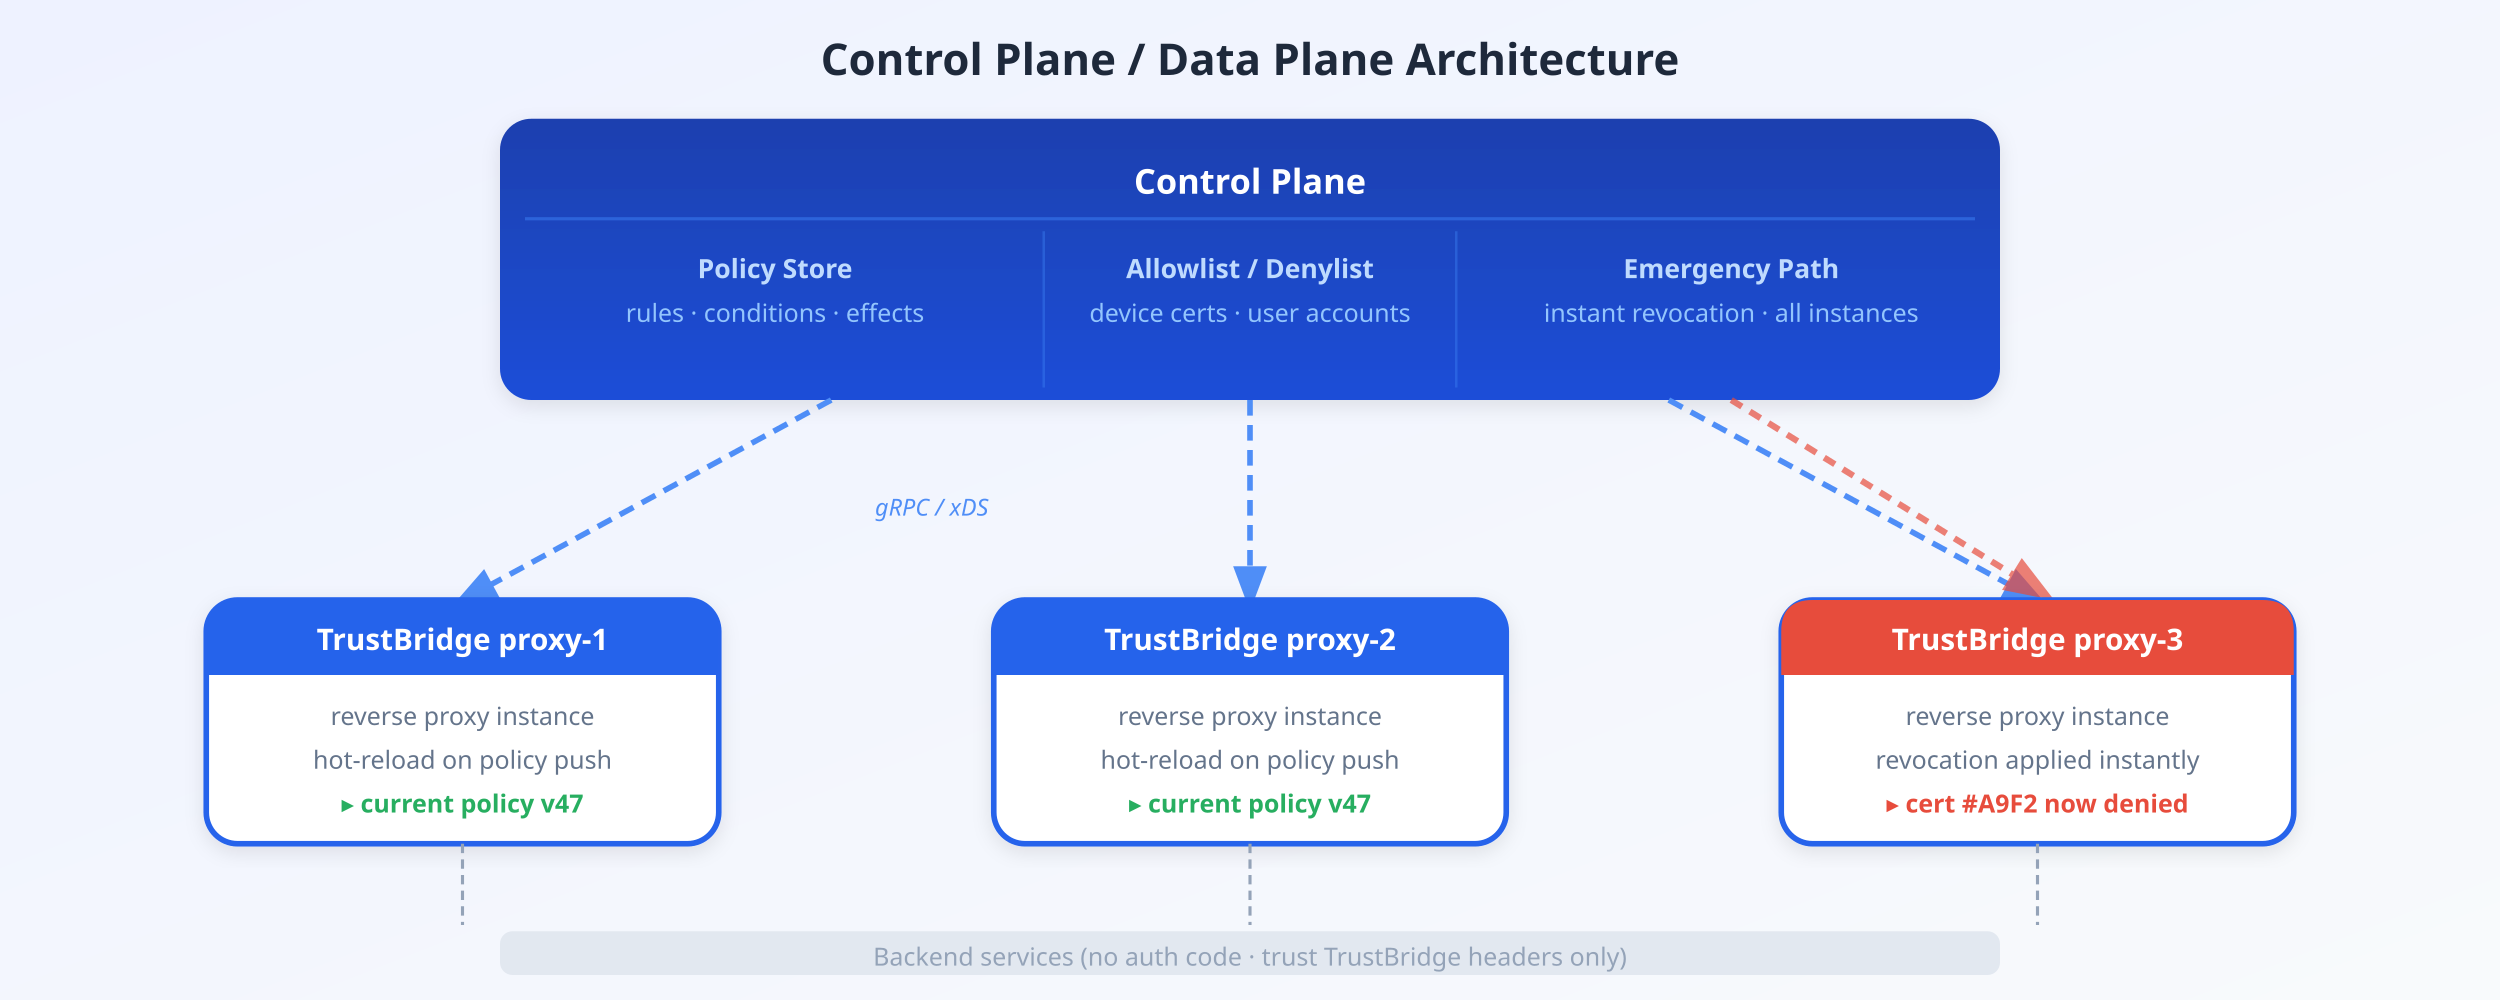
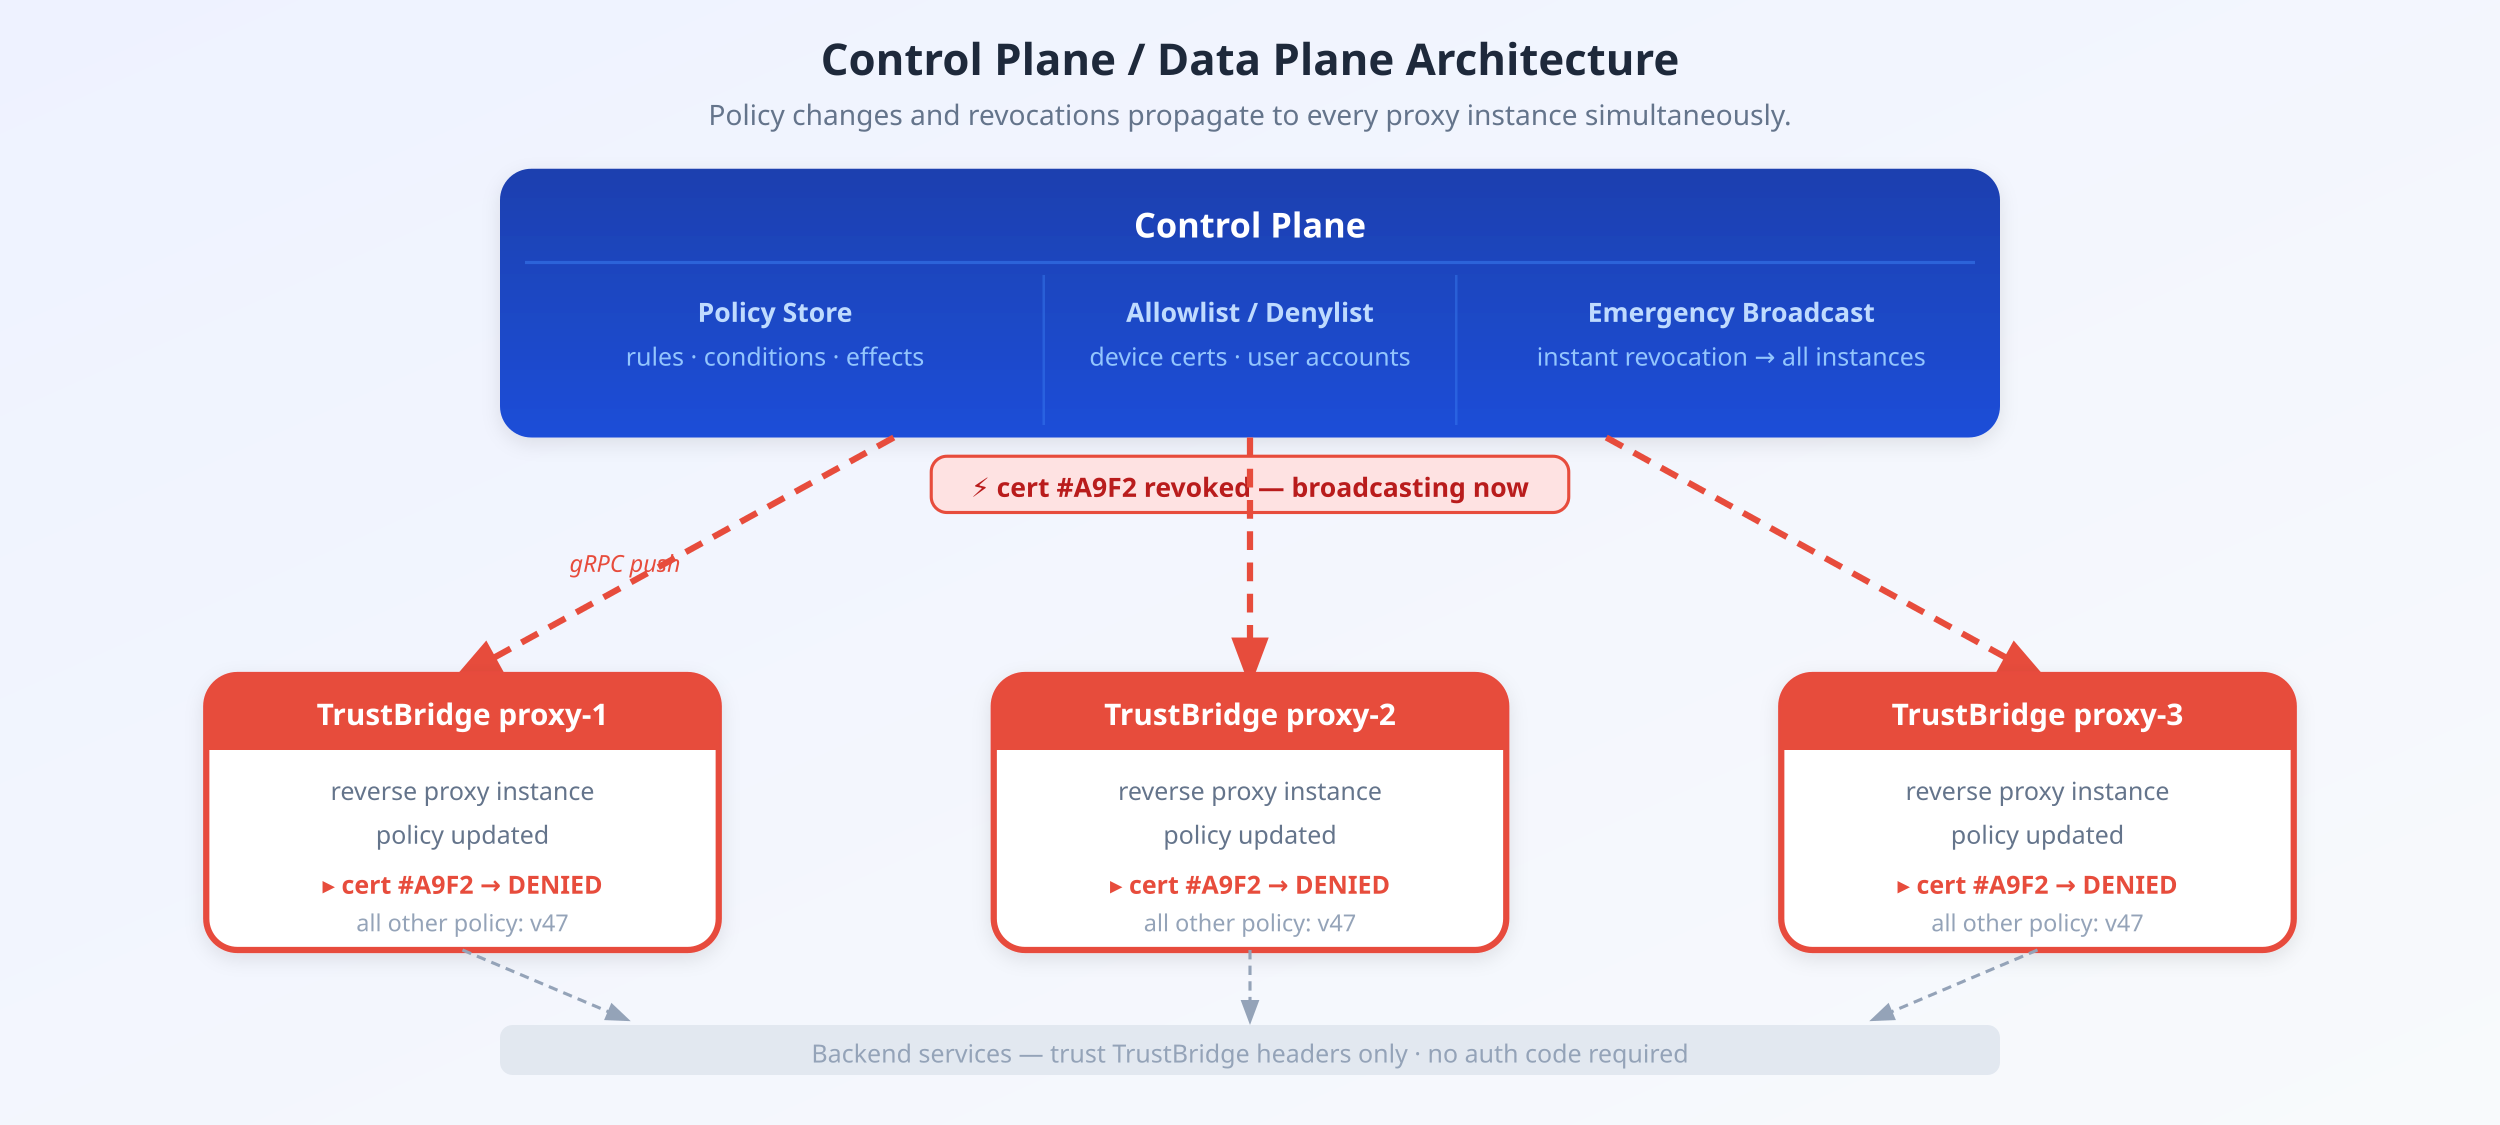
- <svg xmlns="http://www.w3.org/2000/svg" width="800" height="320" viewBox="0 0 800 320" font-family="'Segoe UI',system-ui,sans-serif">
+ <svg xmlns="http://www.w3.org/2000/svg" width="800" height="360" viewBox="0 0 800 360" font-family="'Segoe UI',system-ui,sans-serif">
  <defs>
+     <style>
+       @keyframes dash { to { stroke-dashoffset: -20; } }
+       .push { animation: dash 1.4s linear infinite; }
+     </style>
    <linearGradient id="bg" x1="0" y1="0" x2="1" y2="1" gradientUnits="objectBoundingBox">
      <stop offset="0%" stop-color="#eef2ff" />
      <stop offset="100%" stop-color="#f8fafc" />
    </linearGradient>
    <linearGradient id="cp-grad" x1="0" y1="0" x2="0" y2="1">
      <stop offset="0%" stop-color="#1e40af" />
      <stop offset="100%" stop-color="#1d4ed8" />
    </linearGradient>
-     <linearGradient id="px-grad" x1="0" y1="0" x2="0" y2="1">
-       <stop offset="0%" stop-color="#2563eb" />
-       <stop offset="100%" stop-color="#3b82f6" />
-     </linearGradient>
    <marker id="arrowB" markerWidth="8" markerHeight="8" refX="6" refY="3" orient="auto">
      <path d="M0,0 L0,6 L8,3 z" fill="#4f8ef7" />
    </marker>
    <marker id="arrowR" markerWidth="8" markerHeight="8" refX="6" refY="3" orient="auto">
      <path d="M0,0 L0,6 L8,3 z" fill="#e74c3c" />
    </marker>
+     <marker id="arrowG" markerWidth="8" markerHeight="8" refX="6" refY="3" orient="auto">
+       <path d="M0,0 L0,6 L8,3 z" fill="#94a3b8" />
+     </marker>
    <filter id="sh">
      <feDropShadow dx="0" dy="2" stdDeviation="3" flood-color="#00000018" />
    </filter>
  </defs>
-   <rect width="800" height="320" fill="url(#bg)" />
+   <rect width="800" height="360" fill="url(#bg)" />
  <text x="400" y="24" text-anchor="middle" fill="#1e293b" font-size="14" font-weight="700">Control Plane / Data Plane Architecture</text>
-   <rect x="160" y="38" width="480" height="90" rx="10" fill="url(#cp-grad)" filter="url(#sh)" />
-   <text x="400" y="62" text-anchor="middle" fill="white" font-size="11" font-weight="700">Control Plane</text>
-   <line x1="168" y1="70" x2="632" y2="70" stroke="#3b82f6" stroke-width="1" opacity="0.5" />
-   <text x="248" y="89" text-anchor="middle" fill="#bfdbfe" font-size="8.5" font-weight="600">Policy Store</text>
-   <text x="248" y="103" text-anchor="middle" fill="#93c5fd" font-size="8">rules · conditions · effects</text>
-   <line x1="334" y1="74" x2="334" y2="124" stroke="#3b82f6" stroke-width="0.8" opacity="0.4" />
-   <text x="400" y="89" text-anchor="middle" fill="#bfdbfe" font-size="8.5" font-weight="600">Allowlist / Denylist</text>
-   <text x="400" y="103" text-anchor="middle" fill="#93c5fd" font-size="8">device certs · user accounts</text>
-   <line x1="466" y1="74" x2="466" y2="124" stroke="#3b82f6" stroke-width="0.8" opacity="0.4" />
-   <text x="554" y="89" text-anchor="middle" fill="#bfdbfe" font-size="8.5" font-weight="600">Emergency Path</text>
-   <text x="554" y="103" text-anchor="middle" fill="#93c5fd" font-size="8">instant revocation · all instances</text>
-   <line x1="266" y1="128" x2="148" y2="192" stroke="#4f8ef7" stroke-width="1.8" stroke-dasharray="5 3" marker-end="url(#arrowB)" />
-   <line x1="400" y1="128" x2="400" y2="192" stroke="#4f8ef7" stroke-width="1.8" stroke-dasharray="5 3" marker-end="url(#arrowB)" />
-   <line x1="534" y1="128" x2="652" y2="192" stroke="#4f8ef7" stroke-width="1.8" stroke-dasharray="5 3" marker-end="url(#arrowB)" />
-   <text x="280" y="165" fill="#4f8ef7" font-size="7.5" font-style="italic">gRPC / xDS</text>
-   <line x1="554" y1="128" x2="654" y2="190" stroke="#e74c3c" stroke-width="2" stroke-dasharray="4 3" marker-end="url(#arrowR)" opacity="0.7" />
-   <rect x="66" y="192" width="164" height="78" rx="10" fill="white" stroke="#2563eb" stroke-width="1.8" filter="url(#sh)" />
-   <path d="M76,192 L220,192 Q230,192 230,202 L230,216 L66,216 L66,202 Q66,192 76,192 Z" fill="#2563eb" />
-   <text x="148" y="208" text-anchor="middle" fill="white" font-size="9.5" font-weight="700">TrustBridge  proxy-1</text>
-   <text x="148" y="232" text-anchor="middle" fill="#64748b" font-size="8">reverse proxy instance</text>
-   <text x="148" y="246" text-anchor="middle" fill="#64748b" font-size="8">hot-reload on policy push</text>
-   <text x="148" y="260" text-anchor="middle" fill="#27ae60" font-size="8" font-weight="600">▸ current policy v47</text>
-   <rect x="318" y="192" width="164" height="78" rx="10" fill="white" stroke="#2563eb" stroke-width="1.8" filter="url(#sh)" />
-   <path d="M328,192 L472,192 Q482,192 482,202 L482,216 L318,216 L318,202 Q318,192 328,192 Z" fill="#2563eb" />
-   <text x="400" y="208" text-anchor="middle" fill="white" font-size="9.5" font-weight="700">TrustBridge  proxy-2</text>
-   <text x="400" y="232" text-anchor="middle" fill="#64748b" font-size="8">reverse proxy instance</text>
-   <text x="400" y="246" text-anchor="middle" fill="#64748b" font-size="8">hot-reload on policy push</text>
-   <text x="400" y="260" text-anchor="middle" fill="#27ae60" font-size="8" font-weight="600">▸ current policy v47</text>
-   <rect x="570" y="192" width="164" height="78" rx="10" fill="white" stroke="#2563eb" stroke-width="1.8" filter="url(#sh)" />
-   <path d="M580,192 L724,192 Q734,192 734,202 L734,216 L570,216 L570,202 Q570,192 580,192 Z" fill="#e74c3c" />
-   <text x="652" y="208" text-anchor="middle" fill="white" font-size="9.5" font-weight="700">TrustBridge  proxy-3</text>
-   <text x="652" y="232" text-anchor="middle" fill="#64748b" font-size="8">reverse proxy instance</text>
-   <text x="652" y="246" text-anchor="middle" fill="#64748b" font-size="8">revocation applied instantly</text>
-   <text x="652" y="260" text-anchor="middle" fill="#e74c3c" font-size="8" font-weight="600">▸ cert #A9F2 now denied</text>
-   <rect x="160" y="298" width="480" height="14" rx="4" fill="#e2e8f0" />
-   <text x="400" y="309" text-anchor="middle" fill="#94a3b8" font-size="8">Backend services (no auth code · trust TrustBridge headers only)</text>
-   <line x1="148" y1="270" x2="148" y2="296" stroke="#94a3b8" stroke-width="1" stroke-dasharray="3 2" />
-   <line x1="400" y1="270" x2="400" y2="296" stroke="#94a3b8" stroke-width="1" stroke-dasharray="3 2" />
-   <line x1="652" y1="270" x2="652" y2="296" stroke="#94a3b8" stroke-width="1" stroke-dasharray="3 2" />
+   <text x="400" y="40" text-anchor="middle" fill="#64748b" font-size="9">Policy changes and revocations propagate to every proxy instance simultaneously.</text>
+   <rect x="160" y="54" width="480" height="86" rx="10" fill="url(#cp-grad)" filter="url(#sh)" />
+   <text x="400" y="76" text-anchor="middle" fill="white" font-size="11" font-weight="700">Control Plane</text>
+   <line x1="168" y1="84" x2="632" y2="84" stroke="#3b82f6" stroke-width="1" opacity="0.5" />
+   <text x="248" y="103" text-anchor="middle" fill="#bfdbfe" font-size="8.5" font-weight="600">Policy Store</text>
+   <text x="248" y="117" text-anchor="middle" fill="#93c5fd" font-size="8">rules · conditions · effects</text>
+   <line x1="334" y1="88" x2="334" y2="136" stroke="#3b82f6" stroke-width="0.8" opacity="0.4" />
+   <text x="400" y="103" text-anchor="middle" fill="#bfdbfe" font-size="8.5" font-weight="600">Allowlist / Denylist</text>
+   <text x="400" y="117" text-anchor="middle" fill="#93c5fd" font-size="8">device certs · user accounts</text>
+   <line x1="466" y1="88" x2="466" y2="136" stroke="#3b82f6" stroke-width="0.8" opacity="0.4" />
+   <text x="554" y="103" text-anchor="middle" fill="#bfdbfe" font-size="8.5" font-weight="600">Emergency Broadcast</text>
+   <text x="554" y="117" text-anchor="middle" fill="#93c5fd" font-size="8">instant revocation → all instances</text>
+   <rect x="298" y="146" width="204" height="18" rx="5" fill="#fee2e2" stroke="#e74c3c" stroke-width="1" />
+   <text x="400" y="159" text-anchor="middle" fill="#b91c1c" font-size="8.5" font-weight="700">⚡ cert #A9F2 revoked — broadcasting now</text>
+   <line x1="286" y1="140" x2="148" y2="216" stroke="#e74c3c" stroke-width="2" stroke-dasharray="6 4" class="push" marker-end="url(#arrowR)" />
+   <line x1="400" y1="140" x2="400" y2="216" stroke="#e74c3c" stroke-width="2" stroke-dasharray="6 4" class="push" marker-end="url(#arrowR)" />
+   <line x1="514" y1="140" x2="652" y2="216" stroke="#e74c3c" stroke-width="2" stroke-dasharray="6 4" class="push" marker-end="url(#arrowR)" />
+   <text x="200" y="183" text-anchor="middle" fill="#e74c3c" font-size="7.5" font-style="italic">gRPC push</text>
+   <rect x="66" y="216" width="164" height="88" rx="10" fill="white" stroke="#e74c3c" stroke-width="2" filter="url(#sh)" />
+   <path d="M76,216 L220,216 Q230,216 230,226 L230,240 L66,240 L66,226 Q66,216 76,216 Z" fill="#e74c3c" />
+   <text x="148" y="232" text-anchor="middle" fill="white" font-size="9.5" font-weight="700">TrustBridge  proxy-1</text>
+   <text x="148" y="256" text-anchor="middle" fill="#64748b" font-size="8">reverse proxy instance</text>
+   <text x="148" y="270" text-anchor="middle" fill="#64748b" font-size="8">policy updated</text>
+   <text x="148" y="286" text-anchor="middle" fill="#e74c3c" font-size="8" font-weight="600">▸ cert #A9F2 → DENIED</text>
+   <text x="148" y="298" text-anchor="middle" fill="#94a3b8" font-size="7.5">all other policy: v47</text>
+   <rect x="318" y="216" width="164" height="88" rx="10" fill="white" stroke="#e74c3c" stroke-width="2" filter="url(#sh)" />
+   <path d="M328,216 L472,216 Q482,216 482,226 L482,240 L318,240 L318,226 Q318,216 328,216 Z" fill="#e74c3c" />
+   <text x="400" y="232" text-anchor="middle" fill="white" font-size="9.5" font-weight="700">TrustBridge  proxy-2</text>
+   <text x="400" y="256" text-anchor="middle" fill="#64748b" font-size="8">reverse proxy instance</text>
+   <text x="400" y="270" text-anchor="middle" fill="#64748b" font-size="8">policy updated</text>
+   <text x="400" y="286" text-anchor="middle" fill="#e74c3c" font-size="8" font-weight="600">▸ cert #A9F2 → DENIED</text>
+   <text x="400" y="298" text-anchor="middle" fill="#94a3b8" font-size="7.5">all other policy: v47</text>
+   <rect x="570" y="216" width="164" height="88" rx="10" fill="white" stroke="#e74c3c" stroke-width="2" filter="url(#sh)" />
+   <path d="M580,216 L724,216 Q734,216 734,226 L734,240 L570,240 L570,226 Q570,216 580,216 Z" fill="#e74c3c" />
+   <text x="652" y="232" text-anchor="middle" fill="white" font-size="9.5" font-weight="700">TrustBridge  proxy-3</text>
+   <text x="652" y="256" text-anchor="middle" fill="#64748b" font-size="8">reverse proxy instance</text>
+   <text x="652" y="270" text-anchor="middle" fill="#64748b" font-size="8">policy updated</text>
+   <text x="652" y="286" text-anchor="middle" fill="#e74c3c" font-size="8" font-weight="600">▸ cert #A9F2 → DENIED</text>
+   <text x="652" y="298" text-anchor="middle" fill="#94a3b8" font-size="7.5">all other policy: v47</text>
+   <rect x="160" y="328" width="480" height="16" rx="4" fill="#e2e8f0" />
+   <text x="400" y="340" text-anchor="middle" fill="#94a3b8" font-size="8">Backend services — trust TrustBridge headers only · no auth code required</text>
+   <line x1="148" y1="304" x2="200" y2="326" stroke="#94a3b8" stroke-width="1" stroke-dasharray="3 2" marker-end="url(#arrowG)" />
+   <line x1="400" y1="304" x2="400" y2="326" stroke="#94a3b8" stroke-width="1" stroke-dasharray="3 2" marker-end="url(#arrowG)" />
+   <line x1="652" y1="304" x2="600" y2="326" stroke="#94a3b8" stroke-width="1" stroke-dasharray="3 2" marker-end="url(#arrowG)" />
</svg>
